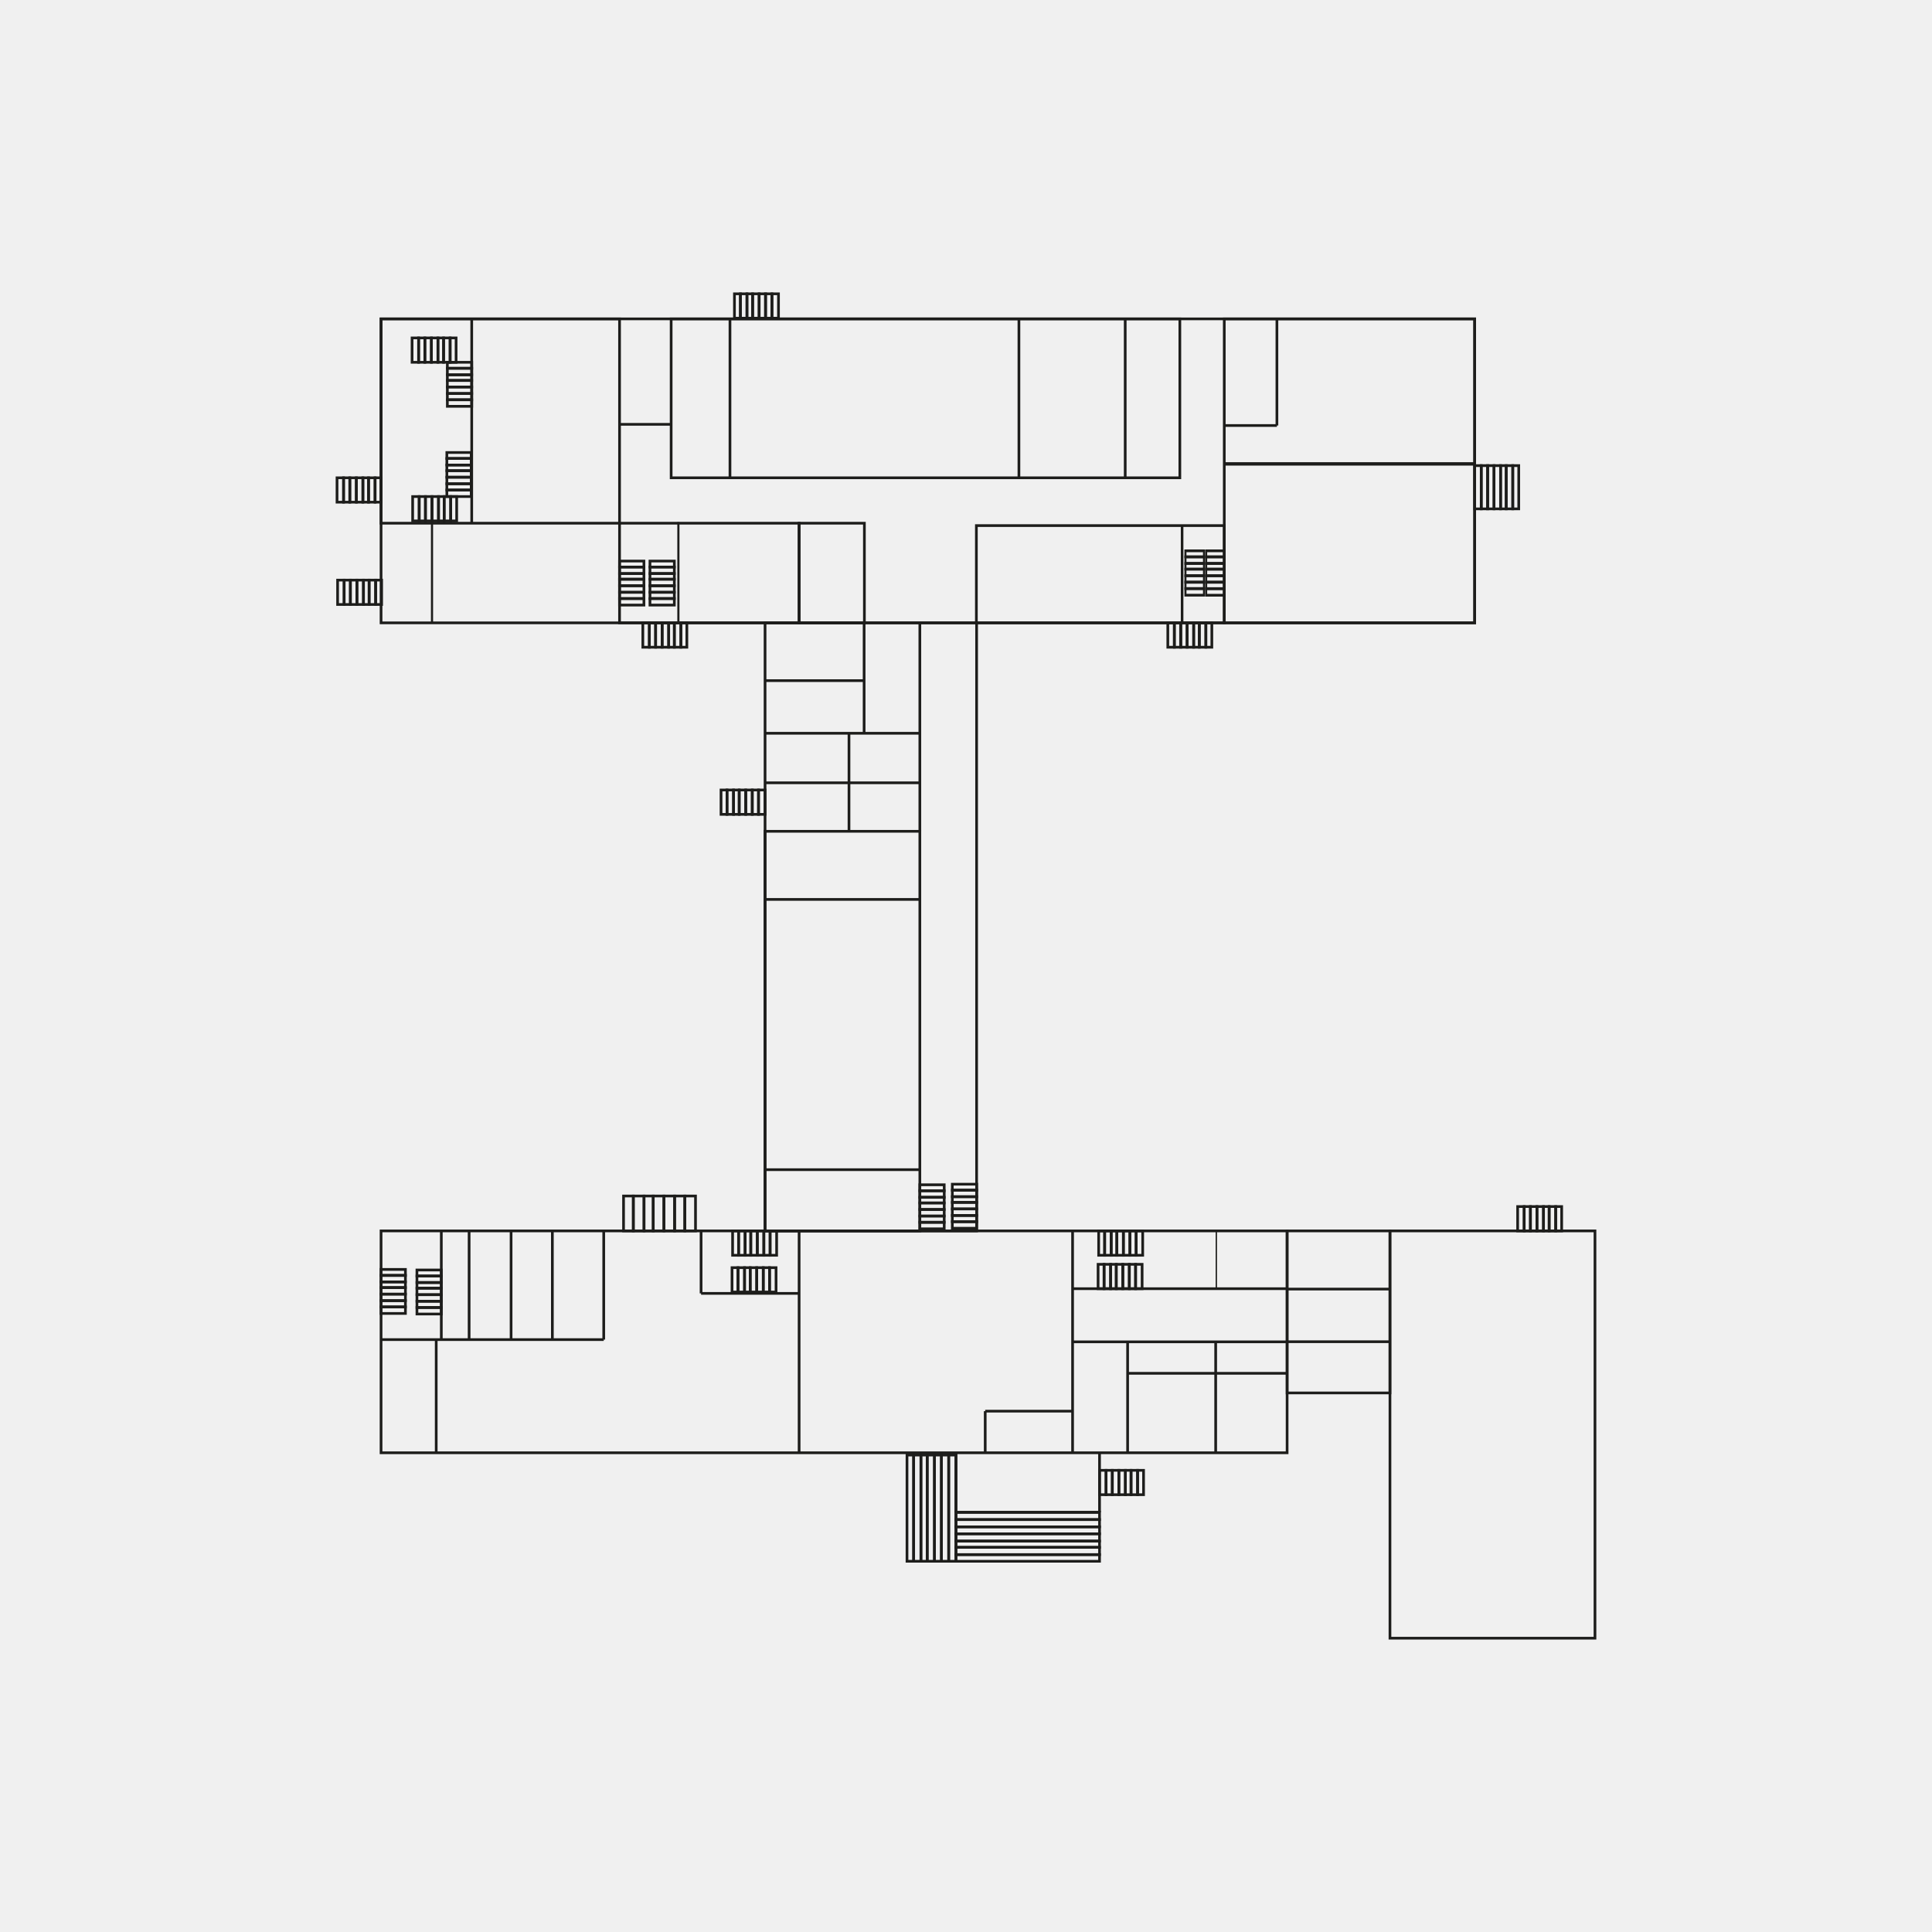
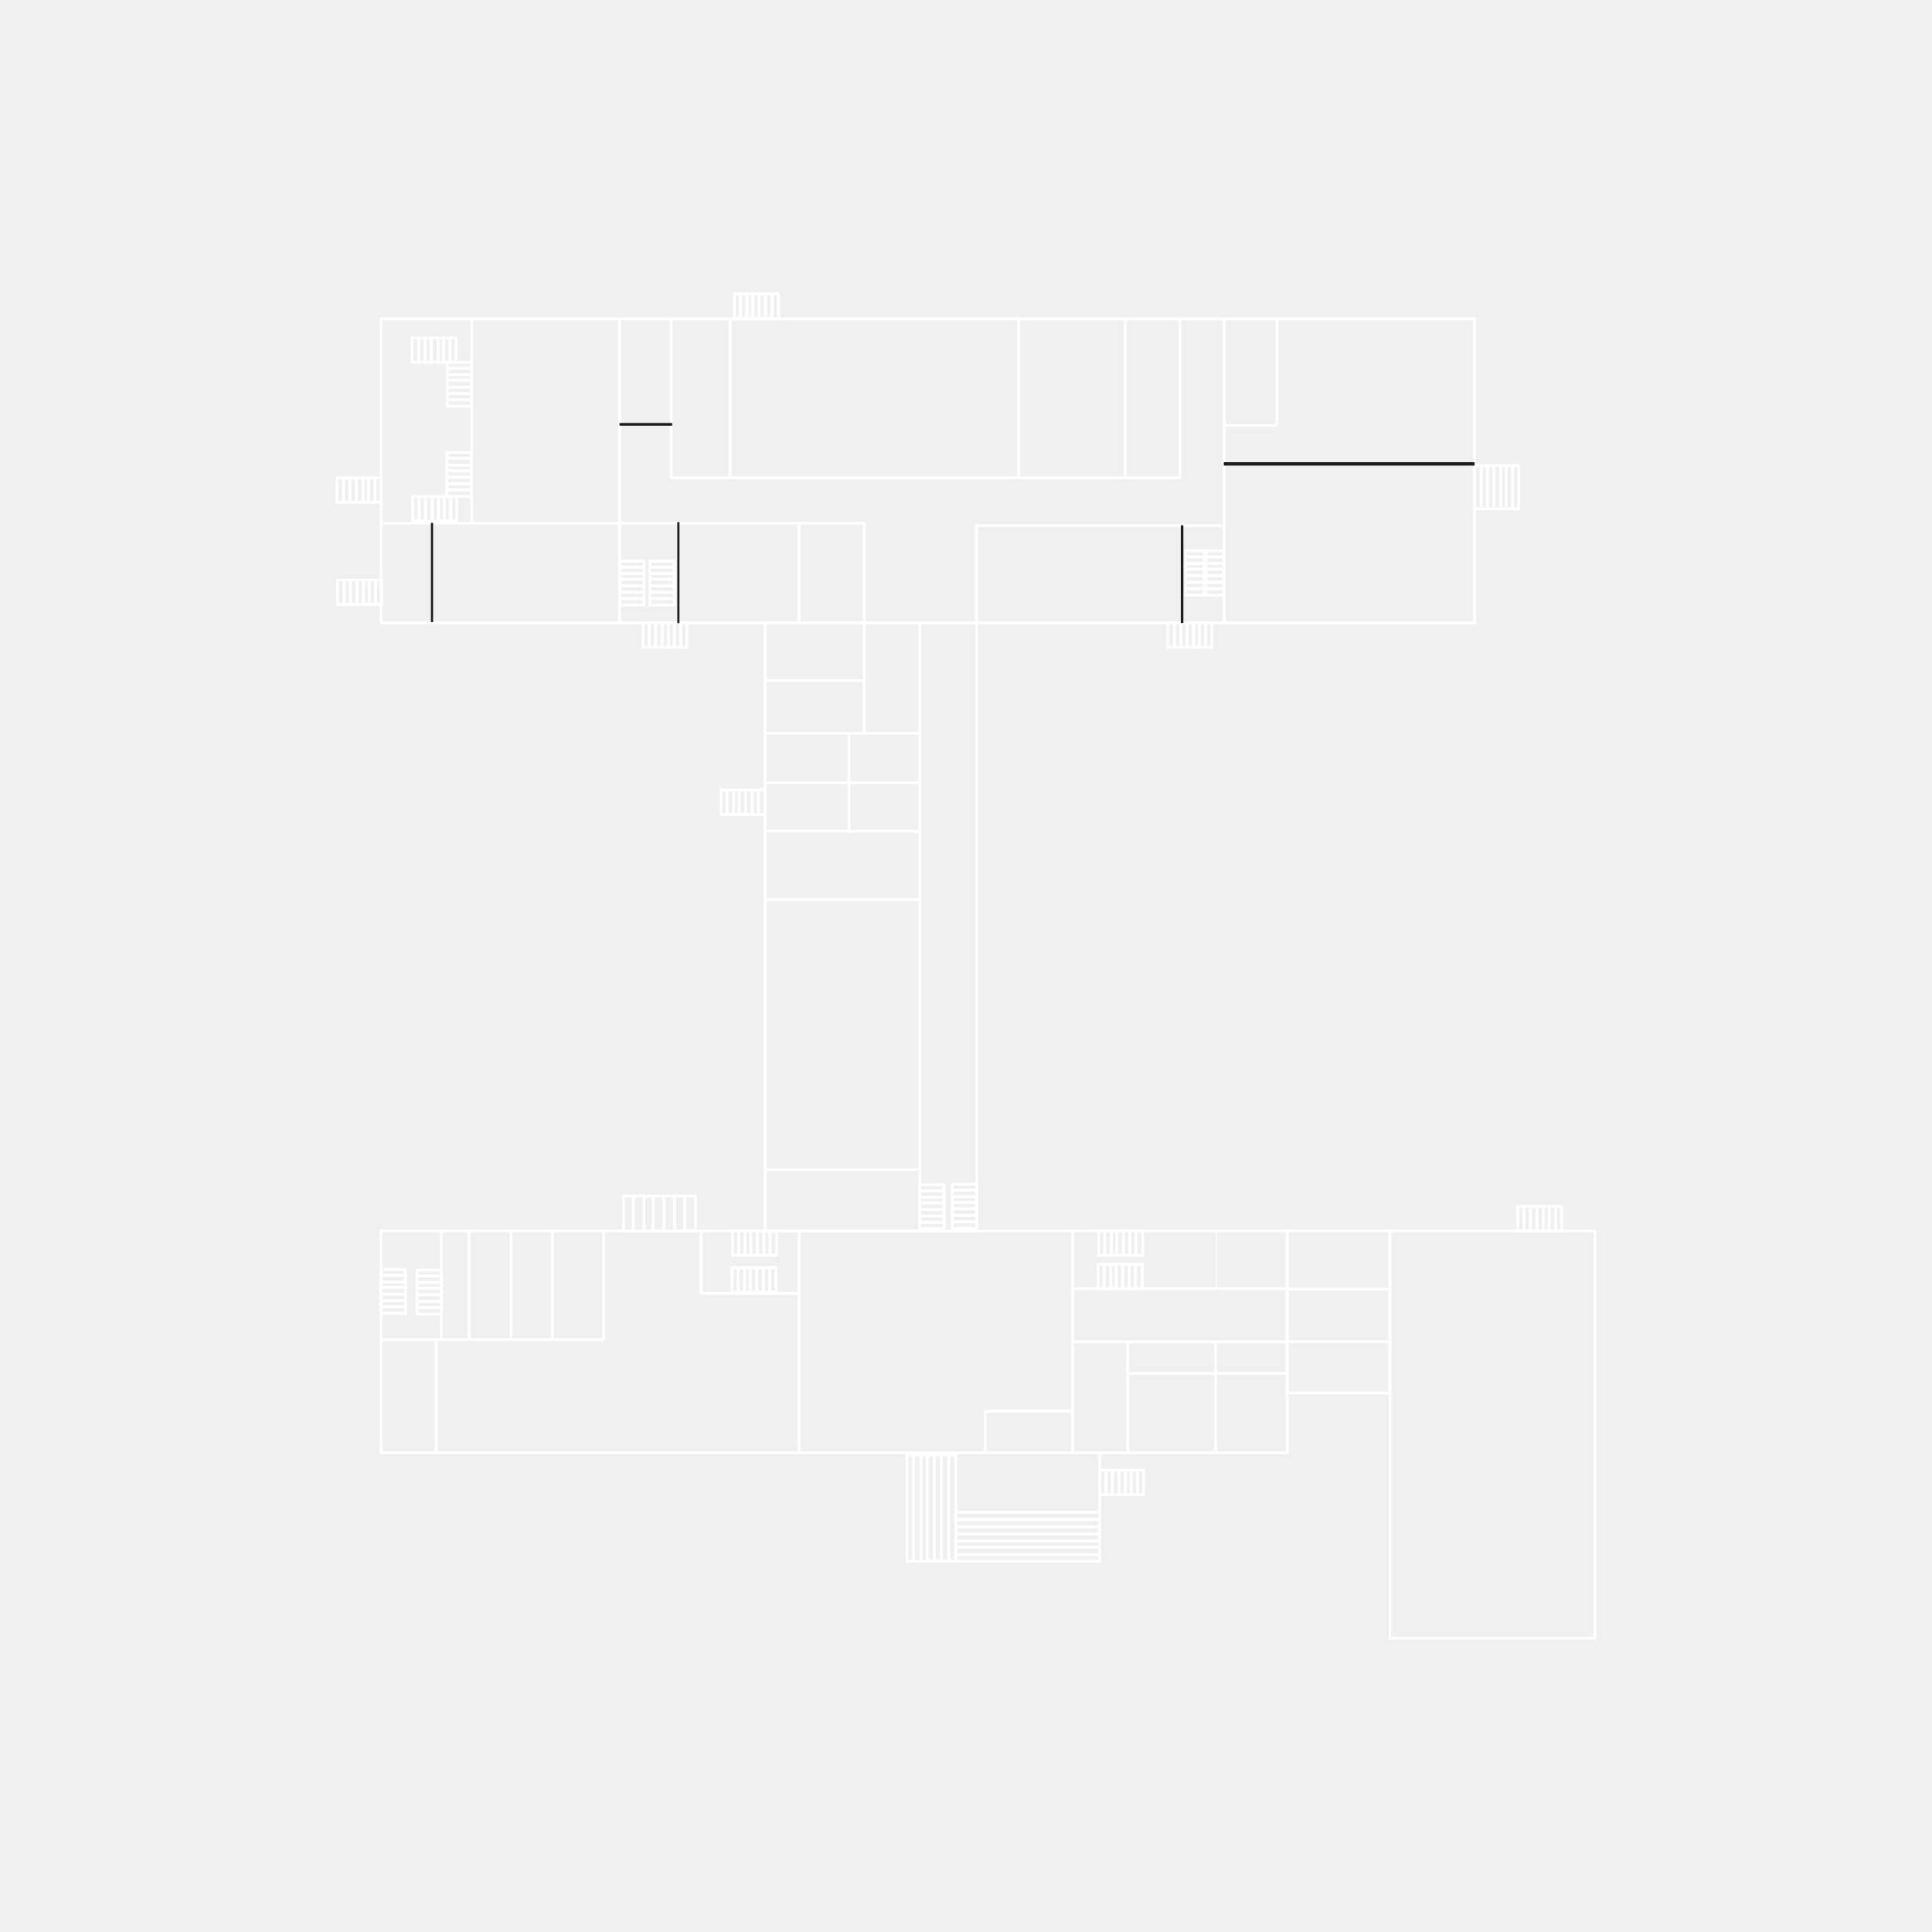
<svg xmlns="http://www.w3.org/2000/svg" id="_Слой_2" data-name="Слой 2" viewBox="0 0 1434 1434" version="1.1">
  <defs id="defs1">
    <style id="style1">
      .cls-1, .cls-2, .cls-3 {
        fill: none;
      }

      .cls-2 {
        stroke-width: 2px;
      }

      .cls-2, .cls-3 {
-         stroke: #1d1d1b;
+         stroke: #ffffff;
        stroke-miterlimit: 10;
      }
    </style>
  </defs>
  <g id="_Слой_2-2" data-name="Слой 2">
    <g id="g239">
      <rect class="cls-2" x="1031.68" y="913.62" width="152.17" height="302.3" id="rect1" />
      <rect class="cls-2" x="282.83" y="913.62" width="672.51" height="164.68" id="rect2" />
      <rect class="cls-2" x="955.34" y="913.62" width="76.34" height="120.26" id="rect3" />
      <rect class="cls-2" x="567.85" y="462.3" width="157.02" height="451.32" id="rect4" />
      <rect class="cls-2" x="567.85" y="617.02" width="114.89" height="296.6" id="rect5" />
      <line class="cls-2" x1="682.74" y1="667.58" x2="567.85" y2="667.58" id="line5" />
      <line class="cls-2" x1="682.74" y1="617.02" x2="682.74" y2="462.3" id="line6" />
      <line class="cls-2" x1="567.85" y1="544.26" x2="682.74" y2="544.26" id="line7" />
      <line class="cls-2" x1="567.85" y1="505.19" x2="641.38" y2="505.19" id="line8" />
      <line class="cls-2" x1="641.38" y1="544.26" x2="641.38" y2="462.3" id="line9" />
      <line class="cls-2" x1="682.74" y1="581.02" x2="567.85" y2="581.02" id="line10" />
      <line class="cls-2" x1="630.15" y1="617.02" x2="630.15" y2="544.26" id="line11" />
      <line class="cls-2" x1="709.55" y1="1122.47" x2="816.11" y2="1122.47" id="line12" />
      <line class="cls-2" x1="816.11" y1="1078.3" x2="816.11" y2="1122.47" id="line13" />
      <line class="cls-2" x1="709.55" y1="1078.3" x2="709.55" y2="1122.47" id="line14" />
      <line class="cls-2" x1="954.906" y1="956.803" x2="1031.246" y2="956.803" id="line15" />
      <line class="cls-2" x1="955.34" y1="995.868" x2="1031.68" y2="995.868" id="line16" />
      <line class="cls-2" x1="796.11" y1="1078.3" x2="796.11" y2="913.62" id="line17" />
      <line class="cls-2" x1="731.26" y1="1047.41" x2="796.11" y2="1047.41" id="line18" />
      <line class="cls-2" x1="731.26" y1="1078.3" x2="731.26" y2="1047.41" id="line19" />
      <line class="cls-2" x1="796.11" y1="995.96" x2="955.34" y2="995.96" id="line20" />
      <line class="cls-2" x1="902.32" y1="1078.3" x2="902.32" y2="995.96" id="line21" />
      <line class="cls-2" x1="836.96" y1="1078.3" x2="836.96" y2="995.96" id="line22" />
      <line class="cls-2" x1="836.96" y1="1019.32" x2="955.34" y2="1019.32" id="line23" />
      <line class="cls-2" x1="796.11" y1="956.51" x2="955.34" y2="956.51" id="line24" />
      <line class="cls-2" x1="593.13" y1="1078.3" x2="593.13" y2="913.62" id="line25" />
      <line class="cls-2" x1="567.85" y1="868.17" x2="682.74" y2="868.17" id="line26" />
      <line class="cls-2" x1="282.83" y1="994.3" x2="448.11" y2="994.3" id="line27" />
      <line class="cls-2" x1="448.11" y1="913.62" x2="448.11" y2="994.3" id="line28" />
      <line class="cls-2" x1="323.77" y1="1078.3" x2="323.77" y2="994.3" id="line29" />
      <line class="cls-2" x1="520.36" y1="913.62" x2="520.36" y2="960" id="line30" />
      <line class="cls-2" x1="593.13" y1="960" x2="520.36" y2="960" id="line31" />
      <rect class="cls-2" x="282.83" y="236.68" width="811.74" height="225.62" id="rect31" />
      <rect class="cls-2" x="498.15" y="236.68" width="377.57" height="117.96" id="rect32" />
      <rect class="cls-2" x="908.7" y="236.68" width="185.87" height="225.62" id="rect33" />
      <rect class="cls-2" x="724.7" y="390.116" width="184" height="72.185" id="rect34" />
      <rect class="cls-2" x="282.83" y="236.68" width="177.02" height="151.66" id="rect35" />
      <rect class="cls-2" x="459.85" y="388.34" width="133.28" height="73.96" id="rect36" />
      <rect class="cls-2" x="593.13" y="388.34" width="48.451" height="73.96" id="rect37" />
      <line class="cls-2" x1="541.81" y1="354.64" x2="541.81" y2="236.68" id="line37" />
      <line class="cls-2" x1="756.28" y1="354.64" x2="756.28" y2="236.68" id="line38" />
      <line class="cls-2" x1="835.17" y1="354.64" x2="835.17" y2="236.68" id="line39" />
      <line class="cls-2" x1="947.77" y1="236.68" x2="947.77" y2="315.83" id="line40" />
      <line class="cls-2" x1="908.7" y1="315.83" x2="947.77" y2="315.83" id="line41" />
      <g id="g47">
        <rect class="cls-2" x="492.79" y="887.71" width="7.93" height="25.91" id="rect41" />
        <rect class="cls-2" x="484.86" y="887.71" width="7.93" height="25.91" id="rect42" />
        <rect class="cls-2" x="508.3" y="887.71" width="7.93" height="25.91" id="rect43" />
        <rect class="cls-2" x="500.71" y="887.71" width="7.58" height="25.91" id="rect44" />
        <rect class="cls-2" x="478.01" y="887.71" width="6.85" height="25.91" id="rect45" />
        <rect class="cls-2" x="470.08" y="887.71" width="7.93" height="25.91" id="rect46" />
        <rect class="cls-2" x="462.82" y="887.71" width="7.26" height="25.91" id="rect47" />
      </g>
      <g id="g54">
        <rect class="cls-2" x="316.09" y="954.36" width="4.85" height="18.09" transform="translate(1281.92 644.89) rotate(90)" id="rect48" />
        <rect class="cls-2" x="316.09" y="949.51" width="4.85" height="18.09" transform="translate(1277.06 640.04) rotate(90)" id="rect49" />
        <rect class="cls-2" x="316.09" y="963.85" width="4.85" height="18.09" transform="translate(1291.41 654.38) rotate(90)" id="rect50" />
        <rect class="cls-2" x="316.19" y="959.1" width="4.64" height="18.09" transform="translate(1286.66 649.64) rotate(90)" id="rect51" />
        <rect class="cls-2" x="316.42" y="944.98" width="4.19" height="18.09" transform="translate(1272.54 635.52) rotate(90)" id="rect52" />
        <rect class="cls-2" x="316.09" y="940.46" width="4.85" height="18.09" transform="translate(1268.02 630.99) rotate(90)" id="rect53" />
        <rect class="cls-2" x="316.29" y="935.82" width="4.44" height="18.09" transform="translate(1263.37 626.35) rotate(90)" id="rect54" />
      </g>
      <g id="g61">
        <rect class="cls-2" x="289.45" y="953.93" width="4.85" height="18.09" transform="translate(1254.85 671.1) rotate(90)" id="rect55" />
        <rect class="cls-2" x="289.45" y="949.08" width="4.85" height="18.09" transform="translate(1250 666.25) rotate(90)" id="rect56" />
        <rect class="cls-2" x="289.45" y="963.42" width="4.85" height="18.09" transform="translate(1264.34 680.59) rotate(90)" id="rect57" />
        <rect class="cls-2" x="289.55" y="958.68" width="4.64" height="18.09" transform="translate(1259.59 675.84) rotate(90)" id="rect58" />
        <rect class="cls-2" x="289.78" y="944.56" width="4.19" height="18.09" transform="translate(1245.47 661.72) rotate(90)" id="rect59" />
        <rect class="cls-2" x="289.45" y="940.03" width="4.85" height="18.09" transform="translate(1240.95 657.2) rotate(90)" id="rect60" />
        <rect class="cls-2" x="289.65" y="935.39" width="4.44" height="18.09" transform="translate(1236.31 652.56) rotate(90)" id="rect61" />
      </g>
      <g id="g68">
        <rect class="cls-2" x="561.67" y="940.9" width="4.85" height="18.09" id="rect62" />
        <rect class="cls-2" x="556.82" y="940.9" width="4.85" height="18.09" id="rect63" />
        <rect class="cls-2" x="571.16" y="940.9" width="4.85" height="18.09" id="rect64" />
        <rect class="cls-2" x="566.52" y="940.9" width="4.64" height="18.09" id="rect65" />
        <rect class="cls-2" x="552.63" y="940.9" width="4.19" height="18.09" id="rect66" />
        <rect class="cls-2" x="547.77" y="940.9" width="4.85" height="18.09" id="rect67" />
        <rect class="cls-2" x="543.33" y="940.9" width="4.44" height="18.09" id="rect68" />
      </g>
      <g id="g75">
        <rect class="cls-2" x="562.1" y="913.62" width="4.85" height="18.09" id="rect69" />
        <rect class="cls-2" x="557.25" y="913.62" width="4.85" height="18.09" id="rect70" />
        <rect class="cls-2" x="571.59" y="913.62" width="4.85" height="18.09" id="rect71" />
        <rect class="cls-2" x="566.95" y="913.62" width="4.64" height="18.09" id="rect72" />
        <rect class="cls-2" x="553.06" y="913.62" width="4.19" height="18.09" id="rect73" />
        <rect class="cls-2" x="548.2" y="913.62" width="4.85" height="18.09" id="rect74" />
        <rect class="cls-2" x="543.76" y="913.62" width="4.44" height="18.09" id="rect75" />
      </g>
      <line class="cls-2" x1="409.98" y1="913.62" x2="409.98" y2="994.222" id="line75" />
      <line class="cls-2" x1="379.34" y1="913.62" x2="379.34" y2="994.3" id="line76" />
      <line class="cls-2" x1="348.19" y1="913.62" x2="348.19" y2="994.578" id="line77" />
      <line class="cls-2" x1="327.56" y1="913.62" x2="327.56" y2="994.3" id="line78" />
      <g id="g84">
        <rect class="cls-2" x="833.81" y="913.62" width="4.85" height="18.09" id="rect78" />
        <rect class="cls-2" x="828.96" y="913.62" width="4.85" height="18.09" id="rect79" />
        <rect class="cls-2" x="843.3" y="913.62" width="4.85" height="18.09" id="rect80" />
        <rect class="cls-2" x="838.66" y="913.62" width="4.64" height="18.09" id="rect81" />
        <rect class="cls-2" x="824.76" y="913.62" width="4.19" height="18.09" id="rect82" />
        <rect class="cls-2" x="819.91" y="913.62" width="4.85" height="18.09" id="rect83" />
        <rect class="cls-2" x="815.47" y="913.62" width="4.44" height="18.09" id="rect84" />
      </g>
      <g id="g91">
        <rect class="cls-2" x="833.38" y="938.42" width="4.85" height="18.09" id="rect85" />
        <rect class="cls-2" x="828.53" y="938.42" width="4.85" height="18.09" id="rect86" />
        <rect class="cls-2" x="842.87" y="938.42" width="4.85" height="18.09" id="rect87" />
        <rect class="cls-2" x="838.23" y="938.42" width="4.64" height="18.09" id="rect88" />
        <rect class="cls-2" x="824.33" y="938.42" width="4.19" height="18.09" id="rect89" />
        <rect class="cls-2" x="819.48" y="938.42" width="4.85" height="18.09" id="rect90" />
        <rect class="cls-2" x="815.04" y="938.42" width="4.44" height="18.09" id="rect91" />
      </g>
      <g id="g98">
        <rect class="cls-2" x="760.25" y="1082.57" width="5.16" height="106.55" transform="translate(-373 1898.68) rotate(-90)" id="rect92" />
        <rect class="cls-2" x="760.13" y="1087.84" width="5.39" height="106.55" transform="translate(-378.28 1903.96) rotate(-90)" id="rect93" />
        <rect class="cls-2" x="760.13" y="1071.89" width="5.39" height="106.55" transform="translate(-362.33 1888.01) rotate(-90)" id="rect94" />
        <rect class="cls-2" x="760.13" y="1077.29" width="5.39" height="106.55" transform="translate(-367.73 1893.4) rotate(-90)" id="rect95" />
        <rect class="cls-2" x="760.5" y="1092.87" width="4.66" height="106.55" transform="translate(-383.31 1908.99) rotate(-90)" id="rect96" />
        <rect class="cls-2" x="760.13" y="1097.9" width="5.39" height="106.55" transform="translate(-388.34 1914.02) rotate(-90)" id="rect97" />
        <rect class="cls-2" x="760.36" y="1103.07" width="4.94" height="106.55" transform="translate(-393.51 1919.18) rotate(-90)" id="rect98" />
      </g>
      <g id="g105">
        <rect class="cls-2" x="693.6" y="1079.99" width="5.16" height="78.83" id="rect99" />
        <rect class="cls-2" x="688.21" y="1079.99" width="5.39" height="78.83" id="rect100" />
        <rect class="cls-2" x="704.16" y="1079.99" width="5.39" height="78.83" id="rect101" />
        <rect class="cls-2" x="698.76" y="1079.99" width="5.39" height="78.83" id="rect102" />
        <rect class="cls-2" x="683.55" y="1079.99" width="4.66" height="78.83" id="rect103" />
        <rect class="cls-2" x="678.15" y="1079.99" width="5.39" height="78.83" id="rect104" />
        <rect class="cls-2" x="673.21" y="1079.99" width="4.94" height="78.83" id="rect105" />
      </g>
      <g id="g112">
        <rect class="cls-2" x="1135.94" y="895.53" width="4.85" height="18.09" transform="translate(2276.72 1809.15) rotate(180)" id="rect106" />
        <rect class="cls-2" x="1140.79" y="895.53" width="4.85" height="18.09" transform="translate(2286.43 1809.15) rotate(180)" id="rect107" />
        <rect class="cls-2" x="1126.44" y="895.53" width="4.85" height="18.09" transform="translate(2257.74 1809.15) rotate(180)" id="rect108" />
        <rect class="cls-2" x="1131.29" y="895.53" width="4.64" height="18.09" transform="translate(2267.23 1809.15) rotate(180)" id="rect109" />
        <rect class="cls-2" x="1145.64" y="895.53" width="4.19" height="18.09" transform="translate(2295.47 1809.15) rotate(180)" id="rect110" />
        <rect class="cls-2" x="1149.83" y="895.53" width="4.85" height="18.09" transform="translate(2304.52 1809.15) rotate(180)" id="rect111" />
        <rect class="cls-2" x="1154.68" y="895.53" width="4.44" height="18.09" transform="translate(2313.81 1809.15) rotate(180)" id="rect112" />
      </g>
      <g id="g119">
        <rect class="cls-2" x="689.36" y="891.11" width="4.85" height="18.09" transform="translate(1591.94 208.36) rotate(90)" id="rect113" />
        <rect class="cls-2" x="689.36" y="886.26" width="4.85" height="18.09" transform="translate(1587.09 203.51) rotate(90)" id="rect114" />
        <rect class="cls-2" x="689.36" y="900.6" width="4.85" height="18.09" transform="translate(1601.43 217.86) rotate(90)" id="rect115" />
        <rect class="cls-2" x="689.47" y="895.86" width="4.64" height="18.09" transform="translate(1596.69 213.11) rotate(90)" id="rect116" />
        <rect class="cls-2" x="689.69" y="881.74" width="4.19" height="18.09" transform="translate(1582.57 198.99) rotate(90)" id="rect117" />
        <rect class="cls-2" x="689.36" y="877.21" width="4.85" height="18.09" transform="translate(1578.05 194.47) rotate(90)" id="rect118" />
        <rect class="cls-2" x="689.57" y="872.57" width="4.44" height="18.09" transform="translate(1573.4 189.82) rotate(90)" id="rect119" />
      </g>
      <g id="g126">
        <rect class="cls-2" x="713.46" y="890.68" width="4.85" height="18.09" transform="translate(1615.61 183.84) rotate(90)" id="rect120" />
        <rect class="cls-2" x="713.46" y="885.83" width="4.85" height="18.09" transform="translate(1610.76 178.98) rotate(90)" id="rect121" />
        <rect class="cls-2" x="713.46" y="900.17" width="4.85" height="18.09" transform="translate(1625.1 193.33) rotate(90)" id="rect122" />
        <rect class="cls-2" x="713.57" y="895.43" width="4.64" height="18.09" transform="translate(1620.36 188.58) rotate(90)" id="rect123" />
        <rect class="cls-2" x="713.79" y="881.31" width="4.19" height="18.09" transform="translate(1606.24 174.46) rotate(90)" id="rect124" />
        <rect class="cls-2" x="713.46" y="876.78" width="4.85" height="18.09" transform="translate(1601.72 169.94) rotate(90)" id="rect125" />
        <rect class="cls-2" x="713.67" y="872.14" width="4.44" height="18.09" transform="translate(1597.07 165.29) rotate(90)" id="rect126" />
      </g>
      <g id="g133">
        <rect class="cls-2" x="876.28" y="462.3" width="4.85" height="18.09" transform="translate(1757.4 942.69) rotate(180)" id="rect127" />
        <rect class="cls-2" x="881.13" y="462.3" width="4.85" height="18.09" transform="translate(1767.11 942.69) rotate(180)" id="rect128" />
        <rect class="cls-2" x="866.78" y="462.3" width="4.85" height="18.09" transform="translate(1738.42 942.69) rotate(180)" id="rect129" />
        <rect class="cls-2" x="871.63" y="462.3" width="4.85" height="18.09" transform="translate(1748.12 942.69) rotate(180)" id="rect130" />
        <rect class="cls-2" x="885.98" y="462.3" width="4.19" height="18.09" transform="translate(1776.15 942.69) rotate(180)" id="rect131" />
        <rect class="cls-2" x="890.17" y="462.3" width="4.85" height="18.09" transform="translate(1785.2 942.69) rotate(180)" id="rect132" />
        <rect class="cls-2" x="895.02" y="462.3" width="4.44" height="18.09" transform="translate(1794.49 942.69) rotate(180)" id="rect133" />
      </g>
      <g id="g140" transform="matrix(0.761672,0,0,1.007588,221.0205,-3.227468)">
        <rect class="cls-2" x="871.63" y="420.7" width="4.85" height="18.09" transform="rotate(90,874.06,429.74)" id="rect134" />
        <rect class="cls-2" x="871.63" y="415.85" width="4.85" height="18.09" transform="rotate(90,874.06,424.89)" id="rect135" />
        <rect class="cls-2" x="871.63" y="430.19" width="4.85" height="18.09" transform="rotate(90,874.065,439.235)" id="rect136" />
        <rect class="cls-2" x="871.63" y="425.34" width="4.85" height="18.09" transform="rotate(90,874.06,434.38)" id="rect137" />
        <rect class="cls-2" x="871.96" y="411.32" width="4.19" height="18.09" transform="rotate(90,874.06,420.37)" id="rect138" />
        <rect class="cls-2" x="871.63" y="406.8" width="4.85" height="18.09" transform="rotate(90,874.06,415.85)" id="rect139" />
        <rect class="cls-2" x="871.84" y="402.16" width="4.44" height="18.09" transform="rotate(90,874.06,411.2)" id="rect140" />
      </g>
      <g id="g147" transform="matrix(0.7390791,0,0,1.008367,237.186,-3.558579)">
        <rect class="cls-2" x="897.04" y="420.7" width="4.85" height="18.09" transform="rotate(90,899.465,429.745)" id="rect141" />
        <rect class="cls-2" x="897.04" y="415.85" width="4.85" height="18.09" transform="rotate(90,899.465,424.895)" id="rect142" />
        <rect class="cls-2" x="897.04" y="430.19" width="4.85" height="18.09" transform="rotate(90,899.465,439.235)" id="rect143" />
        <rect class="cls-2" x="897.04" y="425.34" width="4.85" height="18.09" transform="rotate(90,899.465,434.385)" id="rect144" />
        <rect class="cls-2" x="897.37" y="411.32" width="4.19" height="18.09" transform="rotate(90,899.465,420.365)" id="rect145" />
        <rect class="cls-2" x="897.04" y="406.8" width="4.85" height="18.09" transform="rotate(90,899.465,415.845)" id="rect146" />
        <rect class="cls-2" x="897.24" y="402.16" width="4.44" height="18.09" transform="rotate(90,899.46,411.2)" id="rect147" />
      </g>
      <g id="g154">
        <rect class="cls-2" x="1104.07" y="345.59" width="4.85" height="32.11" transform="translate(2212.99 723.29) rotate(180)" id="rect148" />
        <rect class="cls-2" x="1108.92" y="345.59" width="4.85" height="32.11" transform="translate(2222.69 723.29) rotate(180)" id="rect149" />
        <rect class="cls-2" x="1094.57" y="345.59" width="4.85" height="32.11" transform="translate(2194 723.29) rotate(180)" id="rect150" />
        <rect class="cls-2" x="1099.43" y="345.59" width="4.85" height="32.11" transform="translate(2203.7 723.29) rotate(180)" id="rect151" />
        <rect class="cls-2" x="1113.77" y="345.59" width="4.19" height="32.11" transform="translate(2231.73 723.29) rotate(180)" id="rect152" />
        <rect class="cls-2" x="1117.96" y="345.59" width="4.85" height="32.11" transform="translate(2240.78 723.29) rotate(180)" id="rect153" />
        <rect class="cls-2" x="1122.81" y="345.59" width="4.44" height="32.11" transform="translate(2250.07 723.29) rotate(180)" id="rect154" />
      </g>
      <g id="g161">
        <rect class="cls-2" x="486.62" y="462.3" width="4.85" height="18.09" transform="translate(978.09 942.69) rotate(180)" id="rect155" />
        <rect class="cls-2" x="491.47" y="462.3" width="4.85" height="18.09" transform="translate(987.8 942.69) rotate(180)" id="rect156" />
        <rect class="cls-2" x="477.13" y="462.3" width="4.85" height="18.09" transform="translate(959.11 942.69) rotate(180)" id="rect157" />
        <rect class="cls-2" x="481.98" y="462.3" width="4.64" height="18.09" transform="translate(968.6 942.69) rotate(180)" id="rect158" />
        <rect class="cls-2" x="496.32" y="462.3" width="4.19" height="18.09" transform="translate(996.84 942.69) rotate(180)" id="rect159" />
        <rect class="cls-2" x="500.52" y="462.3" width="4.85" height="18.09" transform="translate(1005.89 942.69) rotate(180)" id="rect160" />
        <rect class="cls-2" x="505.37" y="462.3" width="4.44" height="18.09" transform="translate(1015.18 942.69) rotate(180)" id="rect161" />
      </g>
      <g id="g168">
        <rect class="cls-2" x="466.47" y="428.15" width="4.85" height="18.09" transform="translate(906.09 -31.71) rotate(90)" id="rect162" />
        <rect class="cls-2" x="466.47" y="423.29" width="4.85" height="18.09" transform="translate(901.23 -36.56) rotate(90)" id="rect163" />
        <rect class="cls-2" x="466.47" y="437.64" width="4.85" height="18.09" transform="translate(915.58 -22.21) rotate(90)" id="rect164" />
        <rect class="cls-2" x="466.58" y="432.89" width="4.64" height="18.09" transform="translate(910.83 -26.96) rotate(90)" id="rect165" />
        <rect class="cls-2" x="466.8" y="418.77" width="4.19" height="18.09" transform="translate(896.71 -41.08) rotate(90)" id="rect166" />
        <rect class="cls-2" x="466.47" y="414.25" width="4.85" height="18.09" transform="translate(892.19 -45.6) rotate(90)" id="rect167" />
        <rect class="cls-2" x="466.68" y="409.6" width="4.44" height="18.09" transform="translate(887.54 -50.25) rotate(90)" id="rect168" />
      </g>
      <g id="g175">
        <rect class="cls-2" x="489.05" y="428.15" width="4.85" height="18.09" transform="translate(928.66 -54.28) rotate(90)" id="rect169" />
        <rect class="cls-2" x="489.05" y="423.29" width="4.85" height="18.09" transform="translate(923.81 -59.13) rotate(90)" id="rect170" />
        <rect class="cls-2" x="489.05" y="437.64" width="4.85" height="18.09" transform="translate(938.15 -44.79) rotate(90)" id="rect171" />
        <rect class="cls-2" x="489.15" y="432.89" width="4.64" height="18.09" transform="translate(933.41 -49.54) rotate(90)" id="rect172" />
        <rect class="cls-2" x="489.37" y="418.77" width="4.19" height="18.09" transform="translate(919.29 -63.66) rotate(90)" id="rect173" />
        <rect class="cls-2" x="489.05" y="414.25" width="4.85" height="18.09" transform="translate(914.77 -68.18) rotate(90)" id="rect174" />
        <rect class="cls-2" x="489.25" y="409.6" width="4.44" height="18.09" transform="translate(910.12 -72.82) rotate(90)" id="rect175" />
      </g>
      <g id="g182">
        <rect class="cls-2" x="259.64" y="354.64" width="4.85" height="18.09" transform="translate(524.13 727.37) rotate(180)" id="rect176" />
        <rect class="cls-2" x="264.49" y="354.64" width="4.85" height="18.09" transform="translate(533.84 727.37) rotate(180)" id="rect177" />
        <rect class="cls-2" x="250.15" y="354.64" width="4.85" height="18.09" transform="translate(505.15 727.37) rotate(180)" id="rect178" />
        <rect class="cls-2" x="255" y="354.64" width="4.64" height="18.09" transform="translate(514.64 727.37) rotate(180)" id="rect179" />
        <rect class="cls-2" x="269.34" y="354.64" width="4.19" height="18.09" transform="translate(542.88 727.37) rotate(180)" id="rect180" />
        <rect class="cls-2" x="273.54" y="354.64" width="4.85" height="18.09" transform="translate(551.93 727.37) rotate(180)" id="rect181" />
        <rect class="cls-2" x="278.39" y="354.64" width="4.44" height="18.09" transform="translate(561.22 727.37) rotate(180)" id="rect182" />
      </g>
      <g id="g189">
        <rect class="cls-2" x="260.07" y="430.57" width="4.85" height="18.09" transform="translate(524.99 879.23) rotate(180)" id="rect183" />
        <rect class="cls-2" x="264.92" y="430.57" width="4.85" height="18.09" transform="translate(534.7 879.23) rotate(180)" id="rect184" />
        <rect class="cls-2" x="250.58" y="430.57" width="4.85" height="18.09" transform="translate(506.01 879.23) rotate(180)" id="rect185" />
        <rect class="cls-2" x="255.43" y="430.57" width="4.64" height="18.09" transform="translate(515.5 879.23) rotate(180)" id="rect186" />
        <rect class="cls-2" x="269.77" y="430.57" width="4.19" height="18.09" transform="translate(543.74 879.23) rotate(180)" id="rect187" />
        <rect class="cls-2" x="273.97" y="430.57" width="4.85" height="18.09" transform="translate(552.79 879.23) rotate(180)" id="rect188" />
        <rect class="cls-2" x="278.82" y="430.57" width="4.44" height="18.09" transform="translate(562.08 879.23) rotate(180)" id="rect189" />
      </g>
      <g id="g196">
        <rect class="cls-2" x="338.28" y="347.59" width="4.85" height="18.09" transform="translate(697.35 15.93) rotate(90)" id="rect190" />
        <rect class="cls-2" x="338.28" y="342.74" width="4.85" height="18.09" transform="translate(692.5 11.07) rotate(90)" id="rect191" />
        <rect class="cls-2" x="338.28" y="357.08" width="4.85" height="18.09" transform="translate(706.84 25.42) rotate(90)" id="rect192" />
        <rect class="cls-2" x="338.39" y="352.34" width="4.64" height="18.09" transform="translate(702.09 20.67) rotate(90)" id="rect193" />
        <rect class="cls-2" x="338.61" y="338.22" width="4.19" height="18.09" transform="translate(687.97 6.55) rotate(90)" id="rect194" />
        <rect class="cls-2" x="338.28" y="333.7" width="4.85" height="18.09" transform="translate(683.45 2.03) rotate(90)" id="rect195" />
        <rect class="cls-2" x="338.49" y="329.05" width="4.44" height="18.09" transform="translate(678.8 -2.62) rotate(90)" id="rect196" />
      </g>
      <g id="g203">
        <rect class="cls-2" x="338.66" y="280.62" width="4.85" height="18.09" transform="translate(630.75 -51.42) rotate(90)" id="rect197" />
        <rect class="cls-2" x="338.66" y="275.77" width="4.85" height="18.09" transform="translate(625.89 -56.28) rotate(90)" id="rect198" />
        <rect class="cls-2" x="338.66" y="290.11" width="4.85" height="18.09" transform="translate(640.24 -41.93) rotate(90)" id="rect199" />
        <rect class="cls-2" x="338.76" y="285.36" width="4.64" height="18.09" transform="translate(635.49 -46.68) rotate(90)" id="rect200" />
        <rect class="cls-2" x="338.99" y="271.24" width="4.19" height="18.09" transform="translate(621.37 -60.8) rotate(90)" id="rect201" />
        <rect class="cls-2" x="338.66" y="266.72" width="4.85" height="18.09" transform="translate(616.85 -65.32) rotate(90)" id="rect202" />
        <rect class="cls-2" x="338.86" y="262.07" width="4.44" height="18.09" transform="translate(612.2 -69.97) rotate(90)" id="rect203" />
      </g>
      <g id="g210">
        <rect class="cls-2" x="315.34" y="250.81" width="4.85" height="18.09" transform="translate(635.54 519.71) rotate(180)" id="rect204" />
        <rect class="cls-2" x="320.19" y="250.81" width="4.85" height="18.09" transform="translate(645.24 519.71) rotate(180)" id="rect205" />
        <rect class="cls-2" x="305.85" y="250.81" width="4.85" height="18.09" transform="translate(616.55 519.71) rotate(180)" id="rect206" />
        <rect class="cls-2" x="310.7" y="250.81" width="4.64" height="18.09" transform="translate(626.05 519.71) rotate(180)" id="rect207" />
        <rect class="cls-2" x="325.05" y="250.81" width="4.19" height="18.09" transform="translate(654.29 519.71) rotate(180)" id="rect208" />
        <rect class="cls-2" x="329.24" y="250.81" width="4.85" height="18.09" transform="translate(663.33 519.71) rotate(180)" id="rect209" />
        <rect class="cls-2" x="334.09" y="250.81" width="4.44" height="18.09" transform="translate(672.62 519.71) rotate(180)" id="rect210" />
      </g>
      <g id="g217">
        <rect class="cls-2" x="315.77" y="368.55" width="4.85" height="18.09" transform="translate(636.4 755.2) rotate(180)" id="rect211" />
        <rect class="cls-2" x="320.62" y="368.55" width="4.85" height="18.09" transform="translate(646.1 755.2) rotate(180)" id="rect212" />
        <rect class="cls-2" x="306.28" y="368.55" width="4.85" height="18.09" transform="translate(617.41 755.2) rotate(180)" id="rect213" />
        <rect class="cls-2" x="311.13" y="368.55" width="4.64" height="18.09" transform="translate(626.9 755.2) rotate(180)" id="rect214" />
        <rect class="cls-2" x="325.48" y="368.55" width="4.19" height="18.09" transform="translate(655.15 755.2) rotate(180)" id="rect215" />
        <rect class="cls-2" x="329.67" y="368.55" width="4.85" height="18.09" transform="translate(664.19 755.2) rotate(180)" id="rect216" />
        <rect class="cls-2" x="334.52" y="368.55" width="4.44" height="18.09" transform="translate(673.48 755.2) rotate(180)" id="rect217" />
      </g>
      <line class="cls-2" x1="350.13" y1="236.68" x2="350.13" y2="388.34" id="line217" />
      <g id="g224">
        <rect class="cls-2" x="825.6" y="1091.34" width="4.85" height="18.09" transform="translate(1656.06 2200.77) rotate(180)" id="rect218" />
        <rect class="cls-2" x="830.45" y="1091.34" width="4.85" height="18.09" transform="translate(1665.76 2200.77) rotate(180)" id="rect219" />
        <rect class="cls-2" x="816.11" y="1091.34" width="4.85" height="18.09" transform="translate(1637.07 2200.77) rotate(180)" id="rect220" />
        <rect class="cls-2" x="820.96" y="1091.34" width="4.64" height="18.09" transform="translate(1646.56 2200.77) rotate(180)" id="rect221" />
        <rect class="cls-2" x="835.31" y="1091.34" width="4.19" height="18.09" transform="translate(1674.81 2200.77) rotate(180)" id="rect222" />
        <rect class="cls-2" x="839.5" y="1091.34" width="4.85" height="18.09" transform="translate(1683.85 2200.77) rotate(180)" id="rect223" />
        <rect class="cls-2" x="844.35" y="1091.34" width="4.44" height="18.09" transform="translate(1693.14 2200.77) rotate(180)" id="rect224" />
      </g>
      <g id="g231">
        <rect class="cls-2" x="563.46" y="218.08" width="4.85" height="18.09" id="rect225" />
        <rect class="cls-2" x="558.61" y="218.08" width="4.85" height="18.09" id="rect226" />
        <rect class="cls-2" x="572.96" y="218.08" width="4.85" height="18.09" id="rect227" />
        <rect class="cls-2" x="568.11" y="218.08" width="4.85" height="18.09" id="rect228" />
        <rect class="cls-2" x="554.42" y="218.08" width="4.19" height="18.09" id="rect229" />
        <rect class="cls-2" x="549.57" y="218.08" width="4.85" height="18.09" id="rect230" />
        <rect class="cls-2" x="545.13" y="218.08" width="4.44" height="18.09" id="rect231" />
      </g>
      <g id="g238">
        <rect class="cls-2" x="553.51" y="586.36" width="4.85" height="18.09" id="rect232" />
        <rect class="cls-2" x="548.66" y="586.36" width="4.85" height="18.09" id="rect233" />
        <rect class="cls-2" x="563" y="586.36" width="4.85" height="18.09" id="rect234" />
        <rect class="cls-2" x="558.36" y="586.36" width="4.64" height="18.09" id="rect235" />
        <rect class="cls-2" x="544.46" y="586.36" width="4.19" height="18.09" id="rect236" />
        <rect class="cls-2" x="539.61" y="586.36" width="4.85" height="18.09" id="rect237" />
        <rect class="cls-2" x="535.17" y="586.36" width="4.44" height="18.09" id="rect238" />
      </g>
      <line class="cls-3" x1="902.8" y1="913.62" x2="902.8" y2="956.51" id="line238" />
      <line class="cls-2" x1="877.395" y1="389.878" x2="877.395" y2="462.401" id="line40-4" style="fill:none;stroke:#1d1d1b;stroke-width:1.914px;stroke-miterlimit:10" />
    </g>
    <rect class="cls-1" width="1434" height="1434" id="rect239" />
  </g>
  <path style="fill:#000000;fill-opacity:0;fill-rule:evenodd;stroke-width:2;stroke-linecap:square;stroke-dashoffset:0.307" d="m 1021.126,307.505 c 0,0 -67.276,-1.229 0,0 z" id="path239" />
  <line class="cls-2" x1="908.339" y1="344.319" x2="1094.497" y2="344.319" id="line38-4" style="fill:none;stroke:#1d1d1b;stroke-width:2.512px;stroke-miterlimit:10" />
  <line class="cls-2" x1="320.651" y1="461.79" x2="320.651" y2="388.143" id="line38-4-5" style="fill:none;stroke:#1d1d1b;stroke-width:1.58px;stroke-miterlimit:10" />
  <line class="cls-2" x1="503.524" y1="462.492" x2="503.524" y2="387.542" id="line38-4-7" style="fill:none;stroke:#1d1d1b;stroke-width:1.594px;stroke-miterlimit:10" />
  <line class="cls-2" x1="459.828" y1="314.959" x2="498.898" y2="314.959" id="line41-5" style="fill:none;stroke:#1d1d1b;stroke-width:2px;stroke-miterlimit:10" />
</svg>
